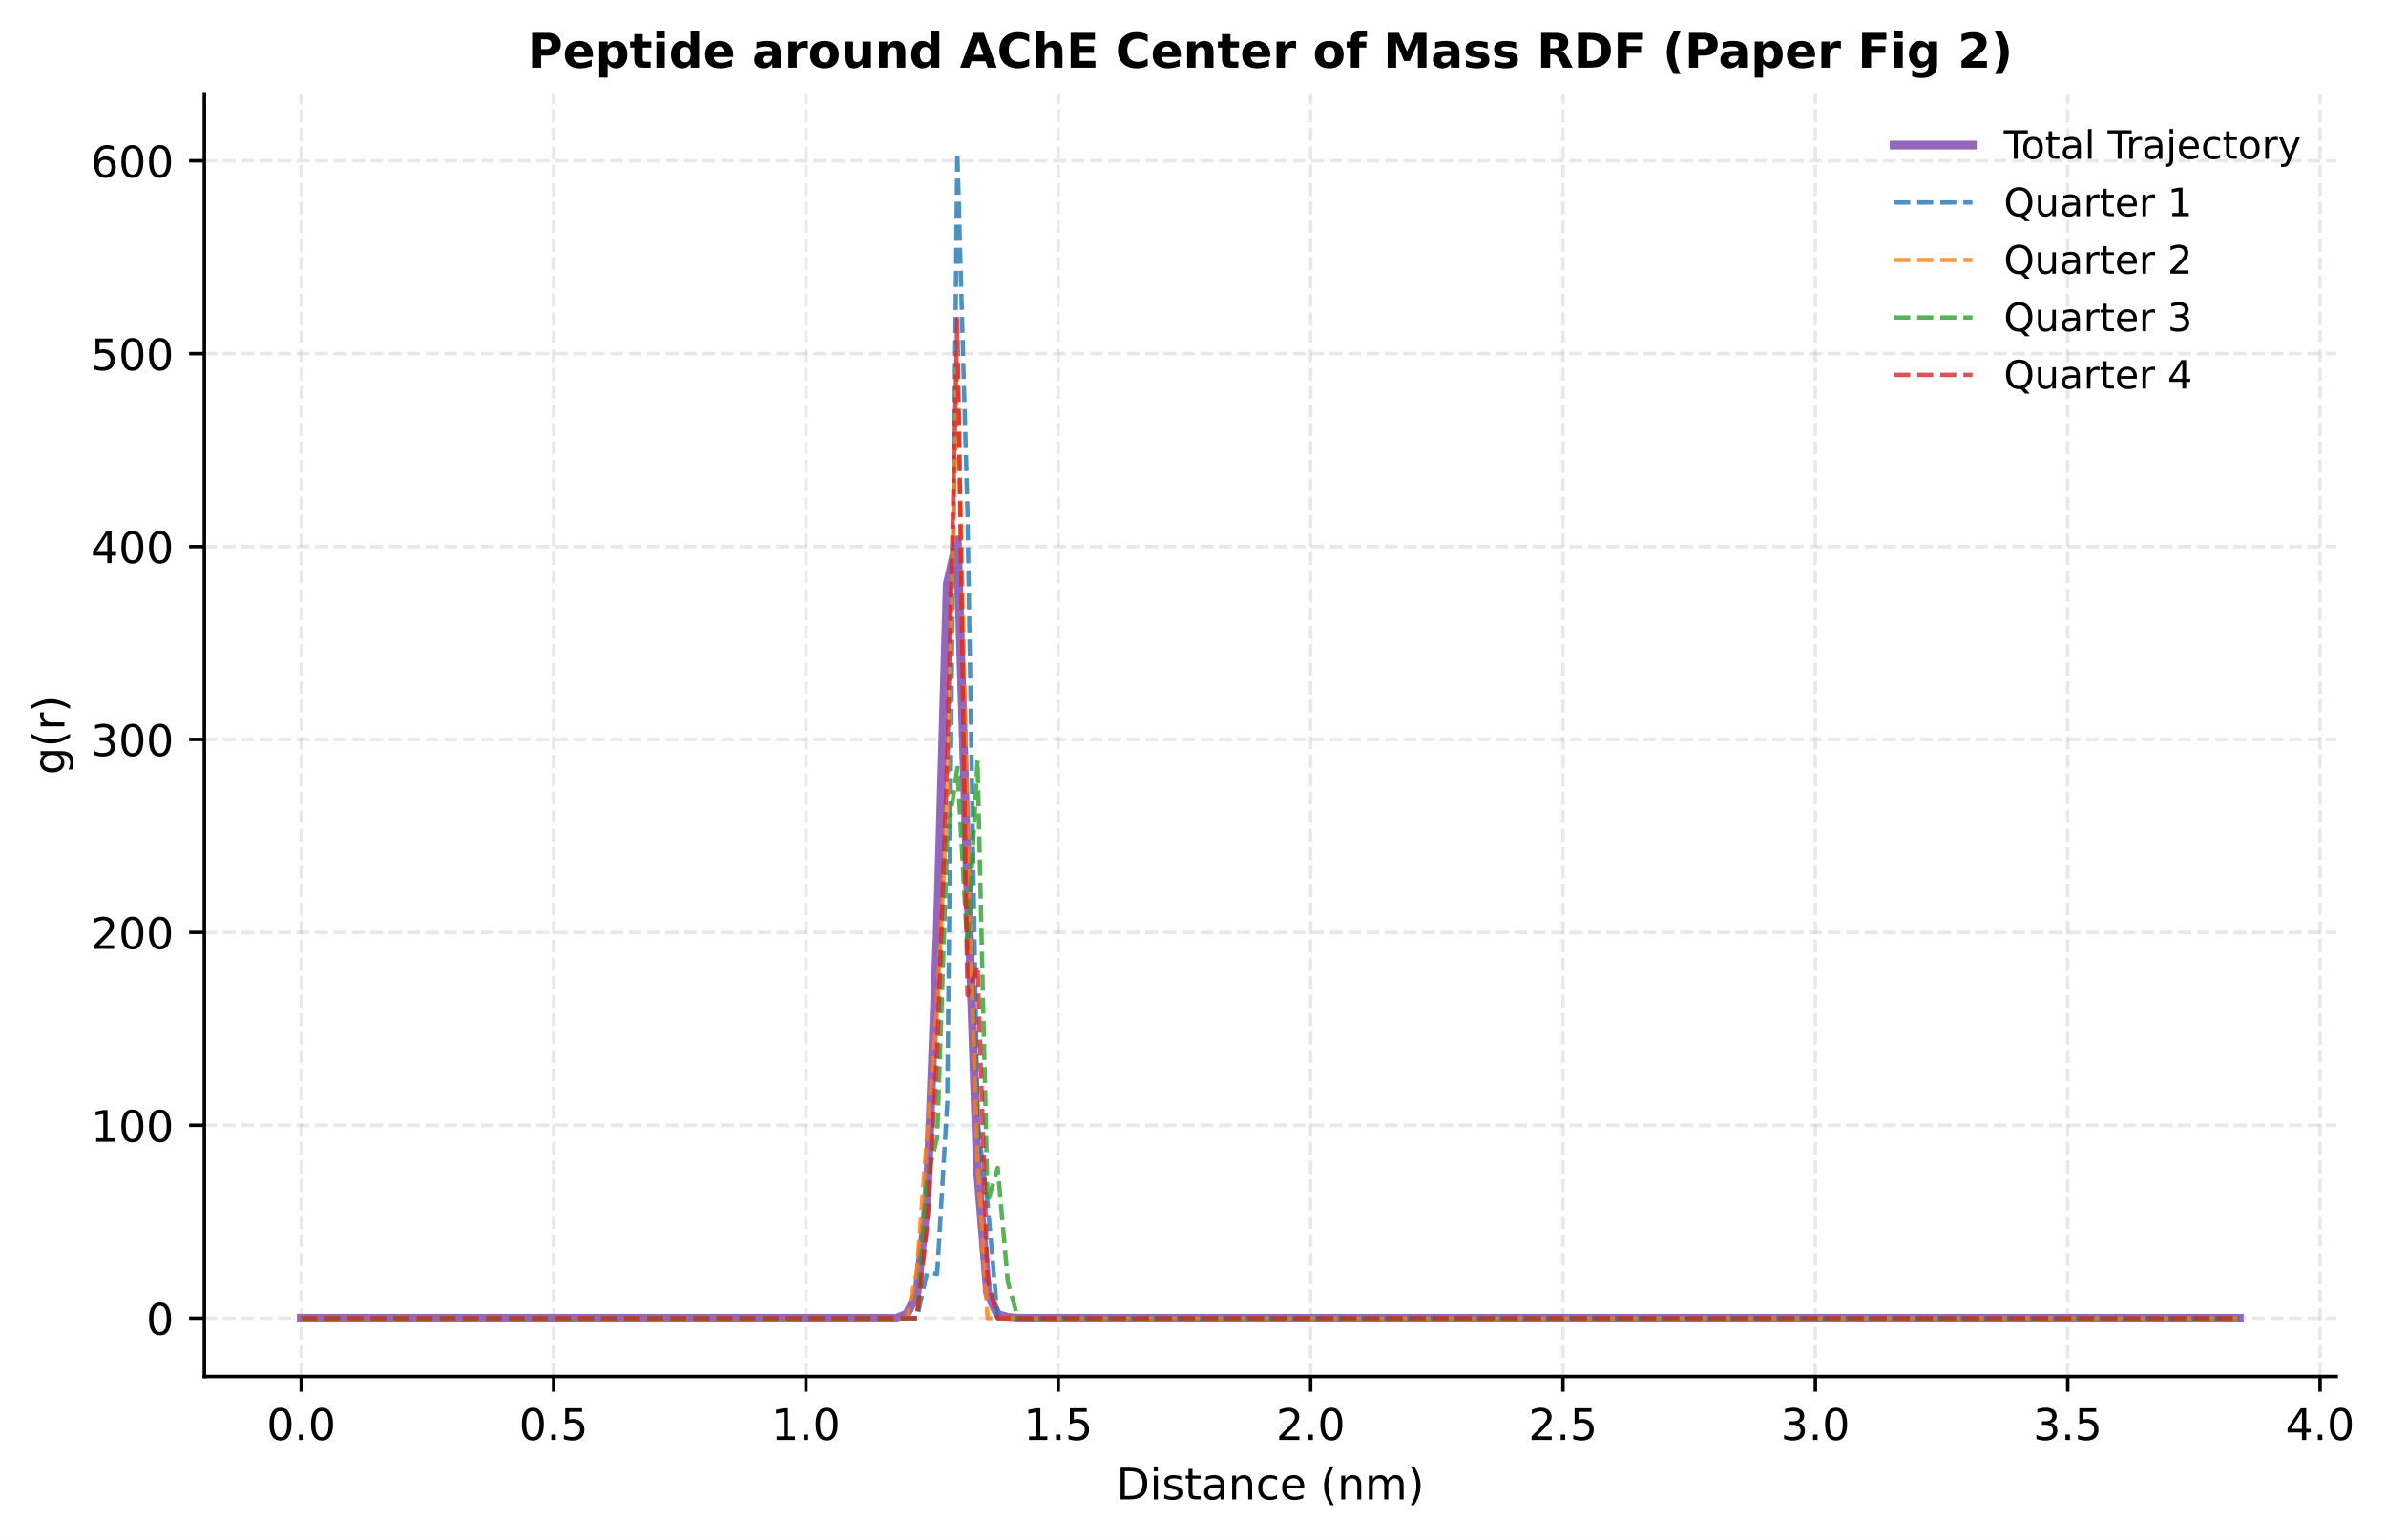
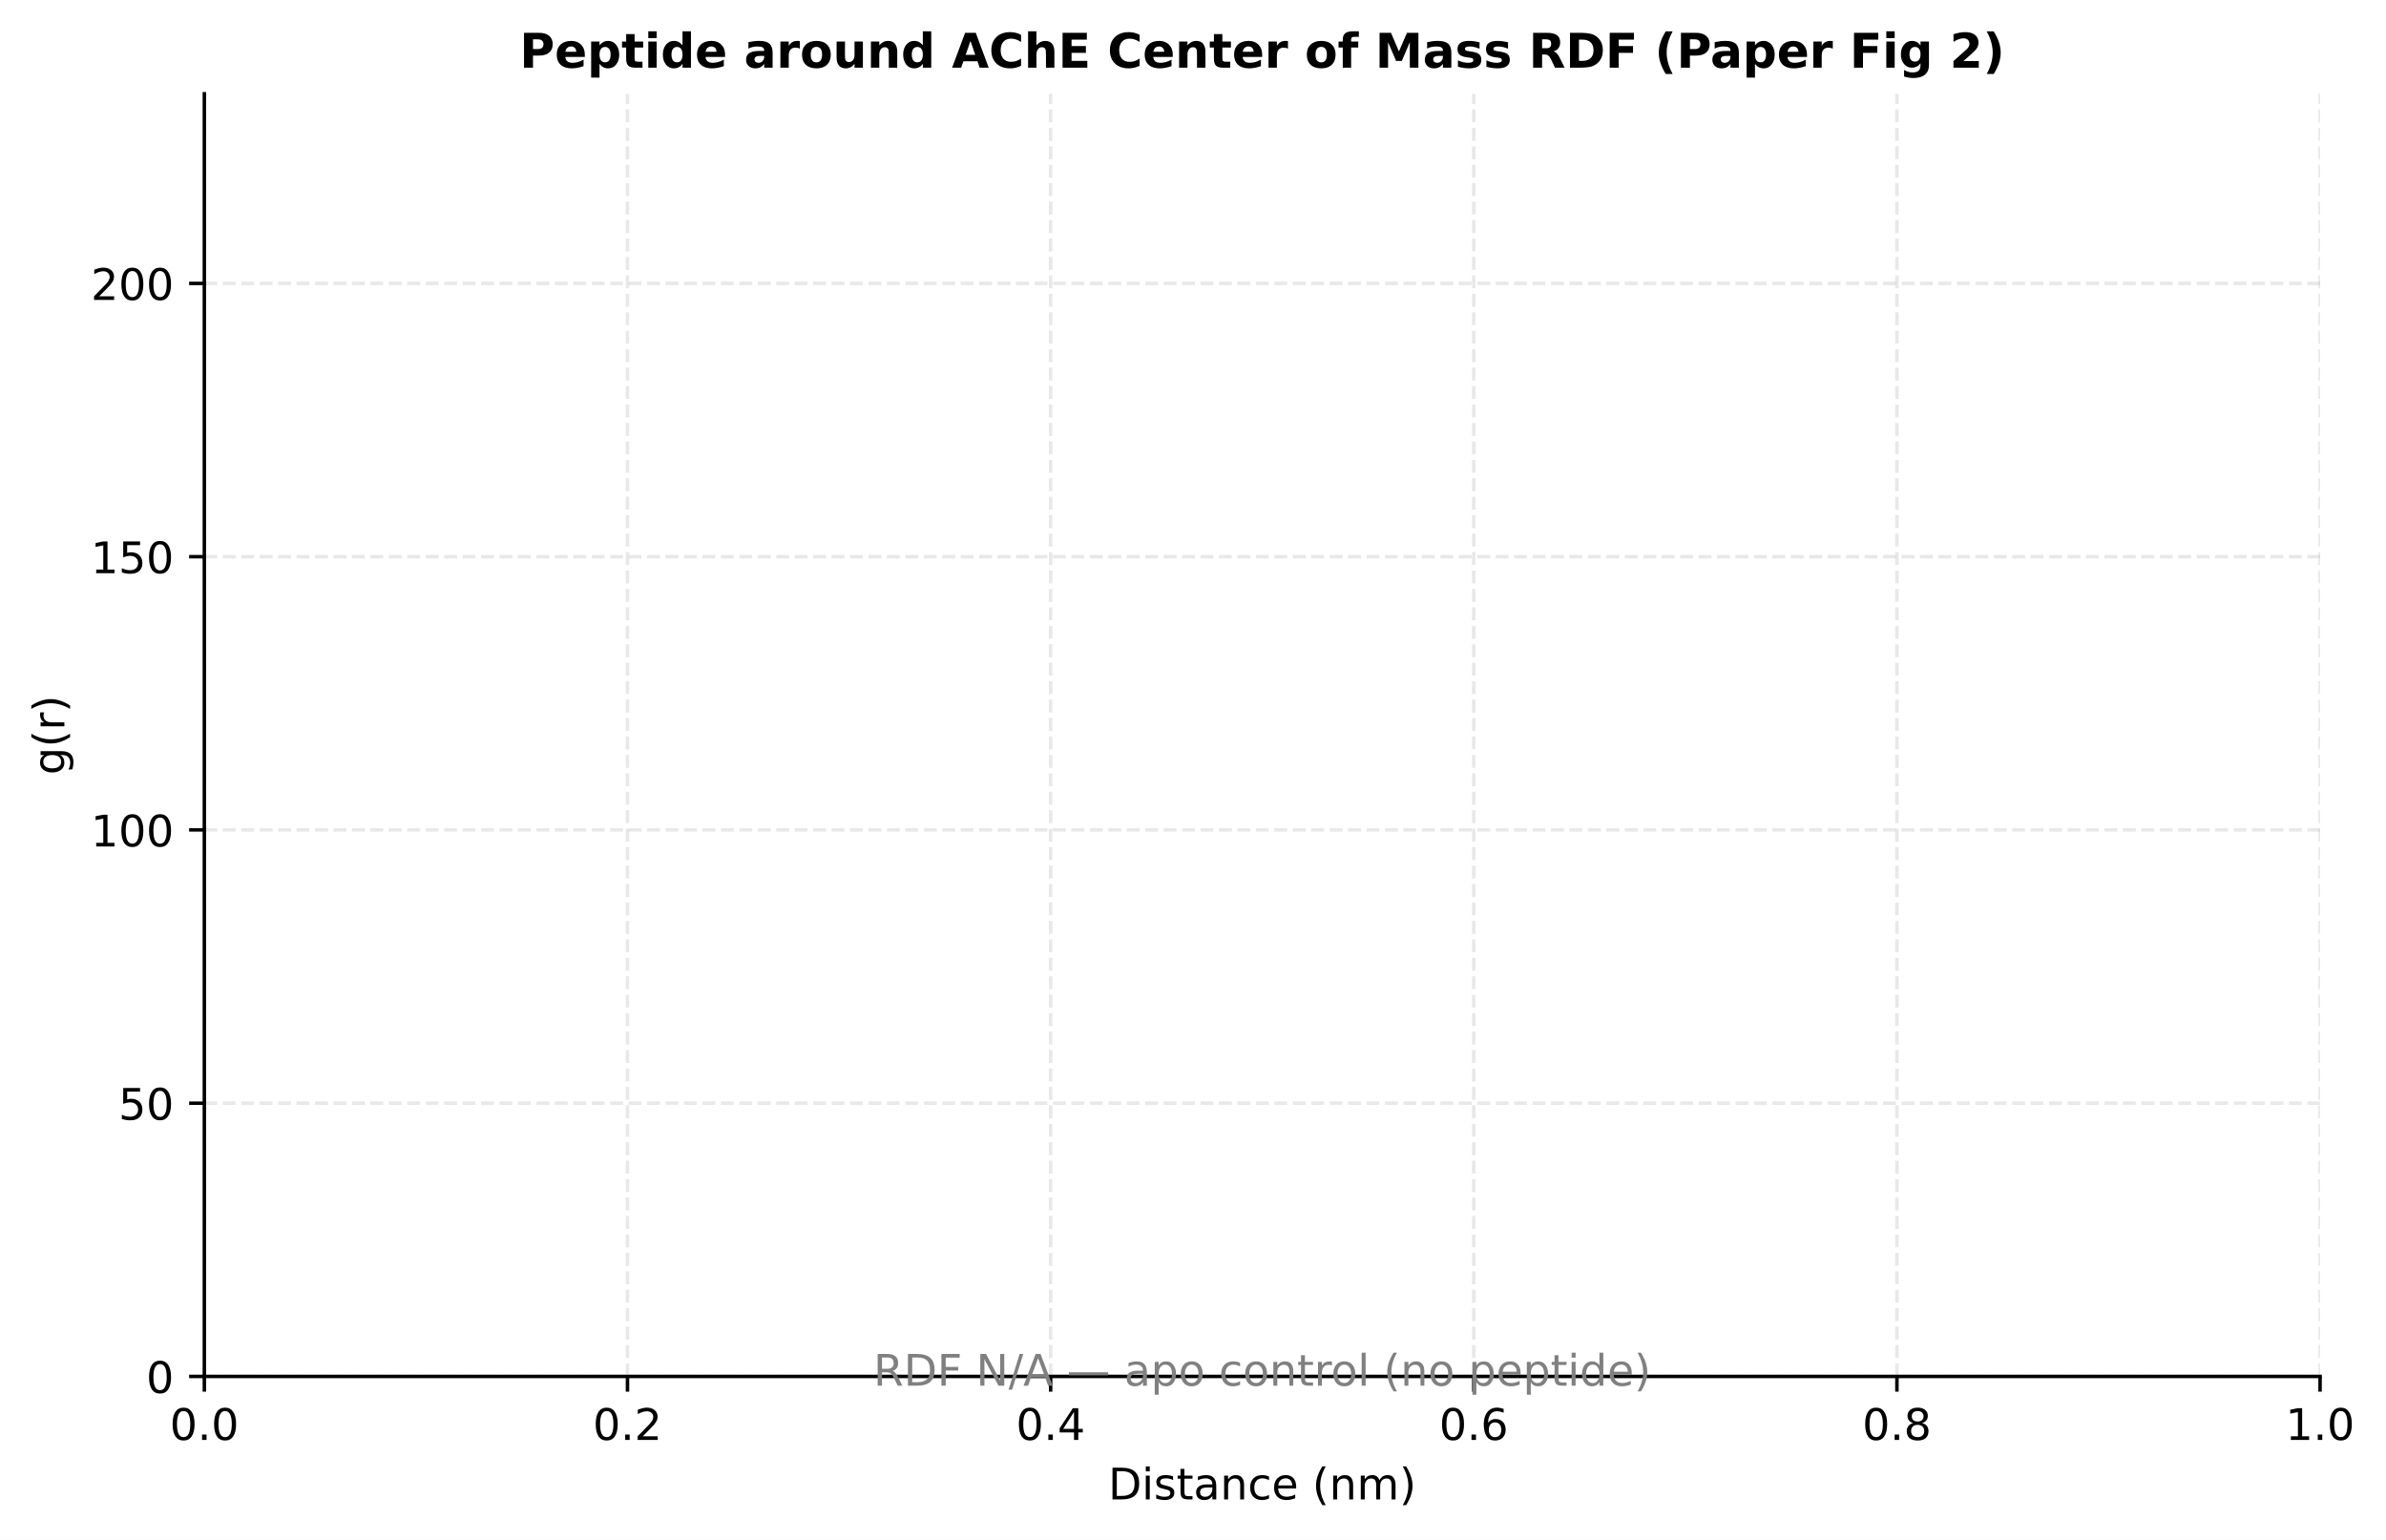
<svg xmlns="http://www.w3.org/2000/svg" xmlns:xlink="http://www.w3.org/1999/xlink" width="548.4pt" height="354pt" viewBox="0 0 548.4 354" version="1.1">
  <defs>
    <style type="text/css">*{stroke-linejoin: round; stroke-linecap: butt}</style>
  </defs>
  <g id="figure_1">
    <g id="patch_1">
      <path d="M 0 354  L 548.4 354  L 548.4 0  L 0 0  z " style="fill: #ffffff" />
    </g>
    <g id="axes_1">
      <g id="patch_2">
-         <path d="M 46.966 316.443  L 536.96 316.443  L 536.96 21.558  L 46.966 21.558  z " style="fill: #ffffff" />
+         <path d="M 46.966 316.443  L 533.248 316.443  L 533.248 21.558  L 46.966 21.558  z " style="fill: #ffffff" />
      </g>
      <g id="matplotlib.axis_1">
        <g id="xtick_1">
          <g id="line2d_1">
-             <path d="M 69.238 316.443  L 69.238 21.558  " clip-path="url(#p45f30859f8)" style="fill: none; stroke-dasharray: 2.96,1.28; stroke-dashoffset: 0; stroke: #b0b0b0; stroke-opacity: 0.3; stroke-width: 0.8" />
+             <path d="M 46.966 316.443  L 46.966 21.558  " clip-path="url(#p44f5f40dab)" style="fill: none; stroke-dasharray: 2.96,1.28; stroke-dashoffset: 0; stroke: #b0b0b0; stroke-opacity: 0.3; stroke-width: 0.8" />
          </g>
          <g id="line2d_2">
            <defs>
-               <path id="m89320b6de3" d="M 0 0  L 0 3.5  " style="stroke: #000000; stroke-width: 0.8" />
+               <path id="me4827dc809" d="M 0 0  L 0 3.5  " style="stroke: #000000; stroke-width: 0.8" />
            </defs>
            <g>
-               <use xlink:href="#m89320b6de3" x="69.238" y="316.443" style="stroke: #000000; stroke-width: 0.8" />
+               <use xlink:href="#me4827dc809" x="46.966" y="316.443" style="stroke: #000000; stroke-width: 0.8" />
            </g>
          </g>
          <g id="text_1">
-             <text style="font-size: 10px; font-family: 'DejaVu Sans'; text-anchor: middle" x="69.238" y="331.042" transform="rotate(-0 69.2381 331.0417)">0.0</text>
+             <text style="font-size: 10px; font-family: 'DejaVu Sans'; text-anchor: middle" x="46.966" y="331.042" transform="rotate(-0 46.96563 331.0417)">0.0</text>
          </g>
        </g>
        <g id="xtick_2">
          <g id="line2d_3">
-             <path d="M 127.239 316.443  L 127.239 21.558  " clip-path="url(#p45f30859f8)" style="fill: none; stroke-dasharray: 2.96,1.28; stroke-dashoffset: 0; stroke: #b0b0b0; stroke-opacity: 0.3; stroke-width: 0.8" />
+             <path d="M 144.222 316.443  L 144.222 21.558  " clip-path="url(#p44f5f40dab)" style="fill: none; stroke-dasharray: 2.96,1.28; stroke-dashoffset: 0; stroke: #b0b0b0; stroke-opacity: 0.3; stroke-width: 0.8" />
          </g>
          <g id="line2d_4">
            <g>
-               <use xlink:href="#m89320b6de3" x="127.239" y="316.443" style="stroke: #000000; stroke-width: 0.8" />
+               <use xlink:href="#me4827dc809" x="144.222" y="316.443" style="stroke: #000000; stroke-width: 0.8" />
            </g>
          </g>
          <g id="text_2">
-             <text style="font-size: 10px; font-family: 'DejaVu Sans'; text-anchor: middle" x="127.239" y="331.042" transform="rotate(-0 127.2393 331.0417)">0.5</text>
+             <text style="font-size: 10px; font-family: 'DejaVu Sans'; text-anchor: middle" x="144.222" y="331.042" transform="rotate(-0 144.2221 331.0417)">0.2</text>
          </g>
        </g>
        <g id="xtick_3">
          <g id="line2d_5">
-             <path d="M 185.241 316.443  L 185.241 21.558  " clip-path="url(#p45f30859f8)" style="fill: none; stroke-dasharray: 2.96,1.28; stroke-dashoffset: 0; stroke: #b0b0b0; stroke-opacity: 0.3; stroke-width: 0.8" />
+             <path d="M 241.479 316.443  L 241.479 21.558  " clip-path="url(#p44f5f40dab)" style="fill: none; stroke-dasharray: 2.96,1.28; stroke-dashoffset: 0; stroke: #b0b0b0; stroke-opacity: 0.3; stroke-width: 0.8" />
          </g>
          <g id="line2d_6">
            <g>
-               <use xlink:href="#m89320b6de3" x="185.241" y="316.443" style="stroke: #000000; stroke-width: 0.8" />
+               <use xlink:href="#me4827dc809" x="241.479" y="316.443" style="stroke: #000000; stroke-width: 0.8" />
            </g>
          </g>
          <g id="text_3">
-             <text style="font-size: 10px; font-family: 'DejaVu Sans'; text-anchor: middle" x="185.241" y="331.042" transform="rotate(-0 185.2406 331.0417)">1.0</text>
+             <text style="font-size: 10px; font-family: 'DejaVu Sans'; text-anchor: middle" x="241.479" y="331.042" transform="rotate(-0 241.4786 331.0417)">0.4</text>
          </g>
        </g>
        <g id="xtick_4">
          <g id="line2d_7">
-             <path d="M 243.242 316.443  L 243.242 21.558  " clip-path="url(#p45f30859f8)" style="fill: none; stroke-dasharray: 2.96,1.28; stroke-dashoffset: 0; stroke: #b0b0b0; stroke-opacity: 0.3; stroke-width: 0.8" />
+             <path d="M 338.735 316.443  L 338.735 21.558  " clip-path="url(#p44f5f40dab)" style="fill: none; stroke-dasharray: 2.96,1.28; stroke-dashoffset: 0; stroke: #b0b0b0; stroke-opacity: 0.3; stroke-width: 0.8" />
          </g>
          <g id="line2d_8">
            <g>
-               <use xlink:href="#m89320b6de3" x="243.242" y="316.443" style="stroke: #000000; stroke-width: 0.8" />
+               <use xlink:href="#me4827dc809" x="338.735" y="316.443" style="stroke: #000000; stroke-width: 0.8" />
            </g>
          </g>
          <g id="text_4">
-             <text style="font-size: 10px; font-family: 'DejaVu Sans'; text-anchor: middle" x="243.242" y="331.042" transform="rotate(-0 243.2418 331.0417)">1.5</text>
+             <text style="font-size: 10px; font-family: 'DejaVu Sans'; text-anchor: middle" x="338.735" y="331.042" transform="rotate(-0 338.735 331.0417)">0.6</text>
          </g>
        </g>
        <g id="xtick_5">
          <g id="line2d_9">
-             <path d="M 301.243 316.443  L 301.243 21.558  " clip-path="url(#p45f30859f8)" style="fill: none; stroke-dasharray: 2.96,1.28; stroke-dashoffset: 0; stroke: #b0b0b0; stroke-opacity: 0.3; stroke-width: 0.8" />
+             <path d="M 435.991 316.443  L 435.991 21.558  " clip-path="url(#p44f5f40dab)" style="fill: none; stroke-dasharray: 2.96,1.28; stroke-dashoffset: 0; stroke: #b0b0b0; stroke-opacity: 0.3; stroke-width: 0.8" />
          </g>
          <g id="line2d_10">
            <g>
-               <use xlink:href="#m89320b6de3" x="301.243" y="316.443" style="stroke: #000000; stroke-width: 0.8" />
+               <use xlink:href="#me4827dc809" x="435.991" y="316.443" style="stroke: #000000; stroke-width: 0.8" />
            </g>
          </g>
          <g id="text_5">
-             <text style="font-size: 10px; font-family: 'DejaVu Sans'; text-anchor: middle" x="301.243" y="331.042" transform="rotate(-0 301.243 331.0417)">2.0</text>
+             <text style="font-size: 10px; font-family: 'DejaVu Sans'; text-anchor: middle" x="435.991" y="331.042" transform="rotate(-0 435.9915 331.0417)">0.8</text>
          </g>
        </g>
        <g id="xtick_6">
          <g id="line2d_11">
-             <path d="M 359.244 316.443  L 359.244 21.558  " clip-path="url(#p45f30859f8)" style="fill: none; stroke-dasharray: 2.96,1.28; stroke-dashoffset: 0; stroke: #b0b0b0; stroke-opacity: 0.3; stroke-width: 0.8" />
+             <path d="M 533.248 316.443  L 533.248 21.558  " clip-path="url(#p44f5f40dab)" style="fill: none; stroke-dasharray: 2.96,1.28; stroke-dashoffset: 0; stroke: #b0b0b0; stroke-opacity: 0.3; stroke-width: 0.8" />
          </g>
          <g id="line2d_12">
            <g>
-               <use xlink:href="#m89320b6de3" x="359.244" y="316.443" style="stroke: #000000; stroke-width: 0.8" />
+               <use xlink:href="#me4827dc809" x="533.248" y="316.443" style="stroke: #000000; stroke-width: 0.8" />
            </g>
          </g>
          <g id="text_6">
-             <text style="font-size: 10px; font-family: 'DejaVu Sans'; text-anchor: middle" x="359.244" y="331.042" transform="rotate(-0 359.2443 331.0417)">2.5</text>
+             <text style="font-size: 10px; font-family: 'DejaVu Sans'; text-anchor: middle" x="533.248" y="331.042" transform="rotate(-0 533.248 331.0417)">1.0</text>
          </g>
        </g>
-         <g id="xtick_7">
-           <g id="line2d_13">
-             <path d="M 417.245 316.443  L 417.245 21.558  " clip-path="url(#p45f30859f8)" style="fill: none; stroke-dasharray: 2.96,1.28; stroke-dashoffset: 0; stroke: #b0b0b0; stroke-opacity: 0.3; stroke-width: 0.8" />
-           </g>
-           <g id="line2d_14">
-             <g>
-               <use xlink:href="#m89320b6de3" x="417.245" y="316.443" style="stroke: #000000; stroke-width: 0.8" />
-             </g>
-           </g>
-           <g id="text_7">
-             <text style="font-size: 10px; font-family: 'DejaVu Sans'; text-anchor: middle" x="417.245" y="331.042" transform="rotate(-0 417.2455 331.0417)">3.0</text>
-           </g>
-         </g>
-         <g id="xtick_8">
-           <g id="line2d_15">
-             <path d="M 475.247 316.443  L 475.247 21.558  " clip-path="url(#p45f30859f8)" style="fill: none; stroke-dasharray: 2.96,1.28; stroke-dashoffset: 0; stroke: #b0b0b0; stroke-opacity: 0.3; stroke-width: 0.8" />
-           </g>
-           <g id="line2d_16">
-             <g>
-               <use xlink:href="#m89320b6de3" x="475.247" y="316.443" style="stroke: #000000; stroke-width: 0.8" />
-             </g>
-           </g>
-           <g id="text_8">
-             <text style="font-size: 10px; font-family: 'DejaVu Sans'; text-anchor: middle" x="475.247" y="331.042" transform="rotate(-0 475.2467 331.0417)">3.5</text>
-           </g>
-         </g>
-         <g id="xtick_9">
-           <g id="line2d_17">
-             <path d="M 533.248 316.443  L 533.248 21.558  " clip-path="url(#p45f30859f8)" style="fill: none; stroke-dasharray: 2.96,1.28; stroke-dashoffset: 0; stroke: #b0b0b0; stroke-opacity: 0.3; stroke-width: 0.8" />
-           </g>
-           <g id="line2d_18">
-             <g>
-               <use xlink:href="#m89320b6de3" x="533.248" y="316.443" style="stroke: #000000; stroke-width: 0.8" />
-             </g>
-           </g>
-           <g id="text_9">
-             <text style="font-size: 10px; font-family: 'DejaVu Sans'; text-anchor: middle" x="533.248" y="331.042" transform="rotate(-0 533.248 331.0417)">4.0</text>
-           </g>
-         </g>
-         <g id="text_10">
-           <text style="font-size: 10px; font-family: 'DejaVu Sans'; text-anchor: middle" x="291.963" y="344.72" transform="rotate(-0 291.9628 344.7198)">Distance (nm)</text>
+         <g id="text_7">
+           <text style="font-size: 10px; font-family: 'DejaVu Sans'; text-anchor: middle" x="290.107" y="344.72" transform="rotate(-0 290.1068 344.7198)">Distance (nm)</text>
        </g>
      </g>
      <g id="matplotlib.axis_2">
        <g id="ytick_1">
+           <g id="line2d_13">
+             <path d="M 46.966 316.443  L 533.248 316.443  " clip-path="url(#p44f5f40dab)" style="fill: none; stroke-dasharray: 2.96,1.28; stroke-dashoffset: 0; stroke: #b0b0b0; stroke-opacity: 0.3; stroke-width: 0.8" />
+           </g>
+           <g id="line2d_14">
+             <defs>
+               <path id="ma9b75e885f" d="M 0 0  L -3.5 0  " style="stroke: #000000; stroke-width: 0.8" />
+             </defs>
+             <g>
+               <use xlink:href="#ma9b75e885f" x="46.966" y="316.443" style="stroke: #000000; stroke-width: 0.8" />
+             </g>
+           </g>
+           <g id="text_8">
+             <text style="font-size: 10px; font-family: 'DejaVu Sans'; text-anchor: end" x="39.966" y="320.242" transform="rotate(-0 39.96563 320.2425)">0</text>
+           </g>
+         </g>
+         <g id="ytick_2">
+           <g id="line2d_15">
+             <path d="M 46.966 253.622  L 533.248 253.622  " clip-path="url(#p44f5f40dab)" style="fill: none; stroke-dasharray: 2.96,1.28; stroke-dashoffset: 0; stroke: #b0b0b0; stroke-opacity: 0.3; stroke-width: 0.8" />
+           </g>
+           <g id="line2d_16">
+             <g>
+               <use xlink:href="#ma9b75e885f" x="46.966" y="253.622" style="stroke: #000000; stroke-width: 0.8" />
+             </g>
+           </g>
+           <g id="text_9">
+             <text style="font-size: 10px; font-family: 'DejaVu Sans'; text-anchor: end" x="39.966" y="257.421" transform="rotate(-0 39.96563 257.4208)">50</text>
+           </g>
+         </g>
+         <g id="ytick_3">
+           <g id="line2d_17">
+             <path d="M 46.966 190.8  L 533.248 190.8  " clip-path="url(#p44f5f40dab)" style="fill: none; stroke-dasharray: 2.96,1.28; stroke-dashoffset: 0; stroke: #b0b0b0; stroke-opacity: 0.3; stroke-width: 0.8" />
+           </g>
+           <g id="line2d_18">
+             <g>
+               <use xlink:href="#ma9b75e885f" x="46.966" y="190.8" style="stroke: #000000; stroke-width: 0.8" />
+             </g>
+           </g>
+           <g id="text_10">
+             <text style="font-size: 10px; font-family: 'DejaVu Sans'; text-anchor: end" x="39.966" y="194.599" transform="rotate(-0 39.96563 194.5991)">100</text>
+           </g>
+         </g>
+         <g id="ytick_4">
          <g id="line2d_19">
-             <path d="M 46.966 303.039  L 536.96 303.039  " clip-path="url(#p45f30859f8)" style="fill: none; stroke-dasharray: 2.96,1.28; stroke-dashoffset: 0; stroke: #b0b0b0; stroke-opacity: 0.3; stroke-width: 0.8" />
+             <path d="M 46.966 127.978  L 533.248 127.978  " clip-path="url(#p44f5f40dab)" style="fill: none; stroke-dasharray: 2.96,1.28; stroke-dashoffset: 0; stroke: #b0b0b0; stroke-opacity: 0.3; stroke-width: 0.8" />
          </g>
          <g id="line2d_20">
-             <defs>
-               <path id="m37e88fad0a" d="M 0 0  L -3.5 0  " style="stroke: #000000; stroke-width: 0.8" />
-             </defs>
            <g>
-               <use xlink:href="#m37e88fad0a" x="46.966" y="303.039" style="stroke: #000000; stroke-width: 0.8" />
+               <use xlink:href="#ma9b75e885f" x="46.966" y="127.978" style="stroke: #000000; stroke-width: 0.8" />
            </g>
          </g>
          <g id="text_11">
-             <text style="font-size: 10px; font-family: 'DejaVu Sans'; text-anchor: end" x="39.966" y="306.839" transform="rotate(-0 39.96563 306.8386)">0</text>
+             <text style="font-size: 10px; font-family: 'DejaVu Sans'; text-anchor: end" x="39.966" y="131.777" transform="rotate(-0 39.96563 131.7774)">150</text>
          </g>
        </g>
-         <g id="ytick_2">
+         <g id="ytick_5">
          <g id="line2d_21">
-             <path d="M 46.966 258.693  L 536.96 258.693  " clip-path="url(#p45f30859f8)" style="fill: none; stroke-dasharray: 2.96,1.28; stroke-dashoffset: 0; stroke: #b0b0b0; stroke-opacity: 0.3; stroke-width: 0.8" />
+             <path d="M 46.966 65.157  L 533.248 65.157  " clip-path="url(#p44f5f40dab)" style="fill: none; stroke-dasharray: 2.96,1.28; stroke-dashoffset: 0; stroke: #b0b0b0; stroke-opacity: 0.3; stroke-width: 0.8" />
          </g>
          <g id="line2d_22">
            <g>
-               <use xlink:href="#m37e88fad0a" x="46.966" y="258.693" style="stroke: #000000; stroke-width: 0.8" />
+               <use xlink:href="#ma9b75e885f" x="46.966" y="65.157" style="stroke: #000000; stroke-width: 0.8" />
            </g>
          </g>
          <g id="text_12">
-             <text style="font-size: 10px; font-family: 'DejaVu Sans'; text-anchor: end" x="39.966" y="262.492" transform="rotate(-0 39.96563 262.4922)">100</text>
+             <text style="font-size: 10px; font-family: 'DejaVu Sans'; text-anchor: end" x="39.966" y="68.956" transform="rotate(-0 39.96563 68.95575)">200</text>
          </g>
        </g>
-         <g id="ytick_3">
-           <g id="line2d_23">
-             <path d="M 46.966 214.346  L 536.96 214.346  " clip-path="url(#p45f30859f8)" style="fill: none; stroke-dasharray: 2.96,1.28; stroke-dashoffset: 0; stroke: #b0b0b0; stroke-opacity: 0.3; stroke-width: 0.8" />
-           </g>
-           <g id="line2d_24">
-             <g>
-               <use xlink:href="#m37e88fad0a" x="46.966" y="214.346" style="stroke: #000000; stroke-width: 0.8" />
-             </g>
-           </g>
-           <g id="text_13">
-             <text style="font-size: 10px; font-family: 'DejaVu Sans'; text-anchor: end" x="39.966" y="218.146" transform="rotate(-0 39.96563 218.1457)">200</text>
-           </g>
-         </g>
-         <g id="ytick_4">
-           <g id="line2d_25">
-             <path d="M 46.966 170  L 536.96 170  " clip-path="url(#p45f30859f8)" style="fill: none; stroke-dasharray: 2.96,1.28; stroke-dashoffset: 0; stroke: #b0b0b0; stroke-opacity: 0.3; stroke-width: 0.8" />
-           </g>
-           <g id="line2d_26">
-             <g>
-               <use xlink:href="#m37e88fad0a" x="46.966" y="170" style="stroke: #000000; stroke-width: 0.8" />
-             </g>
-           </g>
-           <g id="text_14">
-             <text style="font-size: 10px; font-family: 'DejaVu Sans'; text-anchor: end" x="39.966" y="173.799" transform="rotate(-0 39.96563 173.7993)">300</text>
-           </g>
-         </g>
-         <g id="ytick_5">
-           <g id="line2d_27">
-             <path d="M 46.966 125.654  L 536.96 125.654  " clip-path="url(#p45f30859f8)" style="fill: none; stroke-dasharray: 2.96,1.28; stroke-dashoffset: 0; stroke: #b0b0b0; stroke-opacity: 0.3; stroke-width: 0.8" />
-           </g>
-           <g id="line2d_28">
-             <g>
-               <use xlink:href="#m37e88fad0a" x="46.966" y="125.654" style="stroke: #000000; stroke-width: 0.8" />
-             </g>
-           </g>
-           <g id="text_15">
-             <text style="font-size: 10px; font-family: 'DejaVu Sans'; text-anchor: end" x="39.966" y="129.453" transform="rotate(-0 39.96563 129.4528)">400</text>
-           </g>
-         </g>
-         <g id="ytick_6">
-           <g id="line2d_29">
-             <path d="M 46.966 81.307  L 536.96 81.307  " clip-path="url(#p45f30859f8)" style="fill: none; stroke-dasharray: 2.96,1.28; stroke-dashoffset: 0; stroke: #b0b0b0; stroke-opacity: 0.3; stroke-width: 0.8" />
-           </g>
-           <g id="line2d_30">
-             <g>
-               <use xlink:href="#m37e88fad0a" x="46.966" y="81.307" style="stroke: #000000; stroke-width: 0.8" />
-             </g>
-           </g>
-           <g id="text_16">
-             <text style="font-size: 10px; font-family: 'DejaVu Sans'; text-anchor: end" x="39.966" y="85.106" transform="rotate(-0 39.96563 85.10636)">500</text>
-           </g>
-         </g>
-         <g id="ytick_7">
-           <g id="line2d_31">
-             <path d="M 46.966 36.961  L 536.96 36.961  " clip-path="url(#p45f30859f8)" style="fill: none; stroke-dasharray: 2.96,1.28; stroke-dashoffset: 0; stroke: #b0b0b0; stroke-opacity: 0.3; stroke-width: 0.8" />
-           </g>
-           <g id="line2d_32">
-             <g>
-               <use xlink:href="#m37e88fad0a" x="46.966" y="36.961" style="stroke: #000000; stroke-width: 0.8" />
-             </g>
-           </g>
-           <g id="text_17">
-             <text style="font-size: 10px; font-family: 'DejaVu Sans'; text-anchor: end" x="39.966" y="40.76" transform="rotate(-0 39.96563 40.7599)">600</text>
-           </g>
-         </g>
-         <g id="text_18">
+         <g id="text_13">
          <text style="font-size: 10px; font-family: 'DejaVu Sans'; text-anchor: middle" x="14.798" y="169.001" transform="rotate(-90 14.79844 169.0008)">g(r)</text>
        </g>
-       </g>
-       <g id="line2d_33">
-         <path d="M 69.238 303.039  L 206.121 303.039  L 208.441 302.049  L 210.761 297.426  L 213.081 276.136  L 215.401 214.989  L 217.721 134.265  L 220.041 124.104  L 222.361 202.112  L 224.681 269.221  L 227.001 297.31  L 229.322 302.183  L 231.642 302.831  L 233.962 303.039  L 514.688 303.039  L 514.688 303.039  " clip-path="url(#p45f30859f8)" style="fill: none; stroke: #9467bd; stroke-width: 2; stroke-linecap: square" />
-       </g>
-       <g id="line2d_34">
-         <path d="M 69.238 303.039  L 210.761 303.039  L 213.081 292.516  L 215.401 292.848  L 217.721 253.661  L 220.041 34.962  L 222.361 117.315  L 224.681 257.984  L 227.001 276.795  L 229.322 303.039  L 514.688 303.039  L 514.688 303.039  " clip-path="url(#p45f30859f8)" style="fill: none; stroke-dasharray: 3.7,1.6; stroke-dashoffset: 0; stroke: #1f77b4; stroke-opacity: 0.8" />
-       </g>
-       <g id="line2d_35">
-         <path d="M 69.238 303.039  L 208.441 303.039  L 210.761 292.167  L 213.081 260.942  L 215.401 231.688  L 217.721 184.516  L 220.041 82.805  L 222.361 191.591  L 224.681 266.99  L 227.001 303.039  L 514.688 303.039  L 514.688 303.039  " clip-path="url(#p45f30859f8)" style="fill: none; stroke-dasharray: 3.7,1.6; stroke-dashoffset: 0; stroke: #ff7f0e; stroke-opacity: 0.8" />
-       </g>
-       <g id="line2d_36">
-         <path d="M 69.238 303.039  L 210.761 303.039  L 213.081 270.956  L 215.401 261.609  L 217.721 192.637  L 220.041 176.548  L 222.361 218.102  L 224.681 174.829  L 227.001 276.368  L 229.322 268.501  L 231.642 294.65  L 233.962 303.039  L 514.688 303.039  L 514.688 303.039  " clip-path="url(#p45f30859f8)" style="fill: none; stroke-dasharray: 3.7,1.6; stroke-dashoffset: 0; stroke: #2ca02c; stroke-opacity: 0.8" />
-       </g>
-       <g id="line2d_37">
-         <path d="M 69.238 303.039  L 210.761 303.039  L 213.081 281.999  L 215.401 241.907  L 217.721 174.694  L 220.041 73.328  L 222.361 228.772  L 224.681 221.963  L 227.001 294.294  L 229.322 303.039  L 514.688 303.039  L 514.688 303.039  " clip-path="url(#p45f30859f8)" style="fill: none; stroke-dasharray: 3.7,1.6; stroke-dashoffset: 0; stroke: #d62728; stroke-opacity: 0.8" />
      </g>
      <g id="patch_3">
        <path d="M 46.966 316.443  L 46.966 21.558  " style="fill: none; stroke: #000000; stroke-width: 0.8; stroke-linejoin: miter; stroke-linecap: square" />
      </g>
      <g id="patch_4">
-         <path d="M 46.966 316.443  L 536.96 316.443  " style="fill: none; stroke: #000000; stroke-width: 0.8; stroke-linejoin: miter; stroke-linecap: square" />
+         <path d="M 46.966 316.443  L 533.248 316.443  " style="fill: none; stroke: #000000; stroke-width: 0.8; stroke-linejoin: miter; stroke-linecap: square" />
      </g>
-       <g id="text_19">
-         <text style="font-weight: 700; font-size: 11px; font-family: 'DejaVu Sans'; text-anchor: middle" x="291.963" y="15.558" transform="rotate(-0 291.9628 15.55828)">Peptide around AChE Center of Mass RDF (Paper Fig 2)</text>
+       <g id="text_14">
+         <text style="font-size: 10px; font-family: 'DejaVu Sans'; text-anchor: middle; fill: #808080" x="290.107" y="318.574" transform="rotate(-0 290.1068 318.5744)">RDF N/A — apo control (no peptide)</text>
      </g>
-       <g id="legend_1">
-         <g id="line2d_38">
-           <path d="M 435.349 33.347  L 444.349 33.347  L 453.349 33.347  " style="fill: none; stroke: #9467bd; stroke-width: 2; stroke-linecap: square" />
-         </g>
-         <g id="text_20">
-           <text style="font-size: 9px; font-family: 'DejaVu Sans'; text-anchor: start" x="460.549" y="36.497" transform="rotate(-0 460.5486 36.49688)">Total Trajectory</text>
-         </g>
-         <g id="line2d_39">
-           <path d="M 435.349 46.557  L 444.349 46.557  L 453.349 46.557  " style="fill: none; stroke-dasharray: 3.7,1.6; stroke-dashoffset: 0; stroke: #1f77b4; stroke-opacity: 0.8" />
-         </g>
-         <g id="text_21">
-           <text style="font-size: 9px; font-family: 'DejaVu Sans'; text-anchor: start" x="460.549" y="49.707" transform="rotate(-0 460.5486 49.70719)">Quarter 1</text>
-         </g>
-         <g id="line2d_40">
-           <path d="M 435.349 59.767  L 444.349 59.767  L 453.349 59.767  " style="fill: none; stroke-dasharray: 3.7,1.6; stroke-dashoffset: 0; stroke: #ff7f0e; stroke-opacity: 0.8" />
-         </g>
-         <g id="text_22">
-           <text style="font-size: 9px; font-family: 'DejaVu Sans'; text-anchor: start" x="460.549" y="62.917" transform="rotate(-0 460.5486 62.9175)">Quarter 2</text>
-         </g>
-         <g id="line2d_41">
-           <path d="M 435.349 72.978  L 444.349 72.978  L 453.349 72.978  " style="fill: none; stroke-dasharray: 3.7,1.6; stroke-dashoffset: 0; stroke: #2ca02c; stroke-opacity: 0.8" />
-         </g>
-         <g id="text_23">
-           <text style="font-size: 9px; font-family: 'DejaVu Sans'; text-anchor: start" x="460.549" y="76.128" transform="rotate(-0 460.5486 76.12781)">Quarter 3</text>
-         </g>
-         <g id="line2d_42">
-           <path d="M 435.349 86.188  L 444.349 86.188  L 453.349 86.188  " style="fill: none; stroke-dasharray: 3.7,1.6; stroke-dashoffset: 0; stroke: #d62728; stroke-opacity: 0.8" />
-         </g>
-         <g id="text_24">
-           <text style="font-size: 9px; font-family: 'DejaVu Sans'; text-anchor: start" x="460.549" y="89.338" transform="rotate(-0 460.5486 89.33813)">Quarter 4</text>
-         </g>
+       <g id="text_15">
+         <text style="font-weight: 700; font-size: 11px; font-family: 'DejaVu Sans'; text-anchor: middle" x="290.107" y="15.558" transform="rotate(-0 290.1068 15.55828)">Peptide around AChE Center of Mass RDF (Paper Fig 2)</text>
      </g>
    </g>
  </g>
  <defs>
-     <clipPath id="p45f30859f8">
-       <rect x="46.966" y="21.558" width="489.994" height="294.885" />
+     <clipPath id="p44f5f40dab">
+       <rect x="46.966" y="21.558" width="486.282" height="294.885" />
    </clipPath>
  </defs>
</svg>
